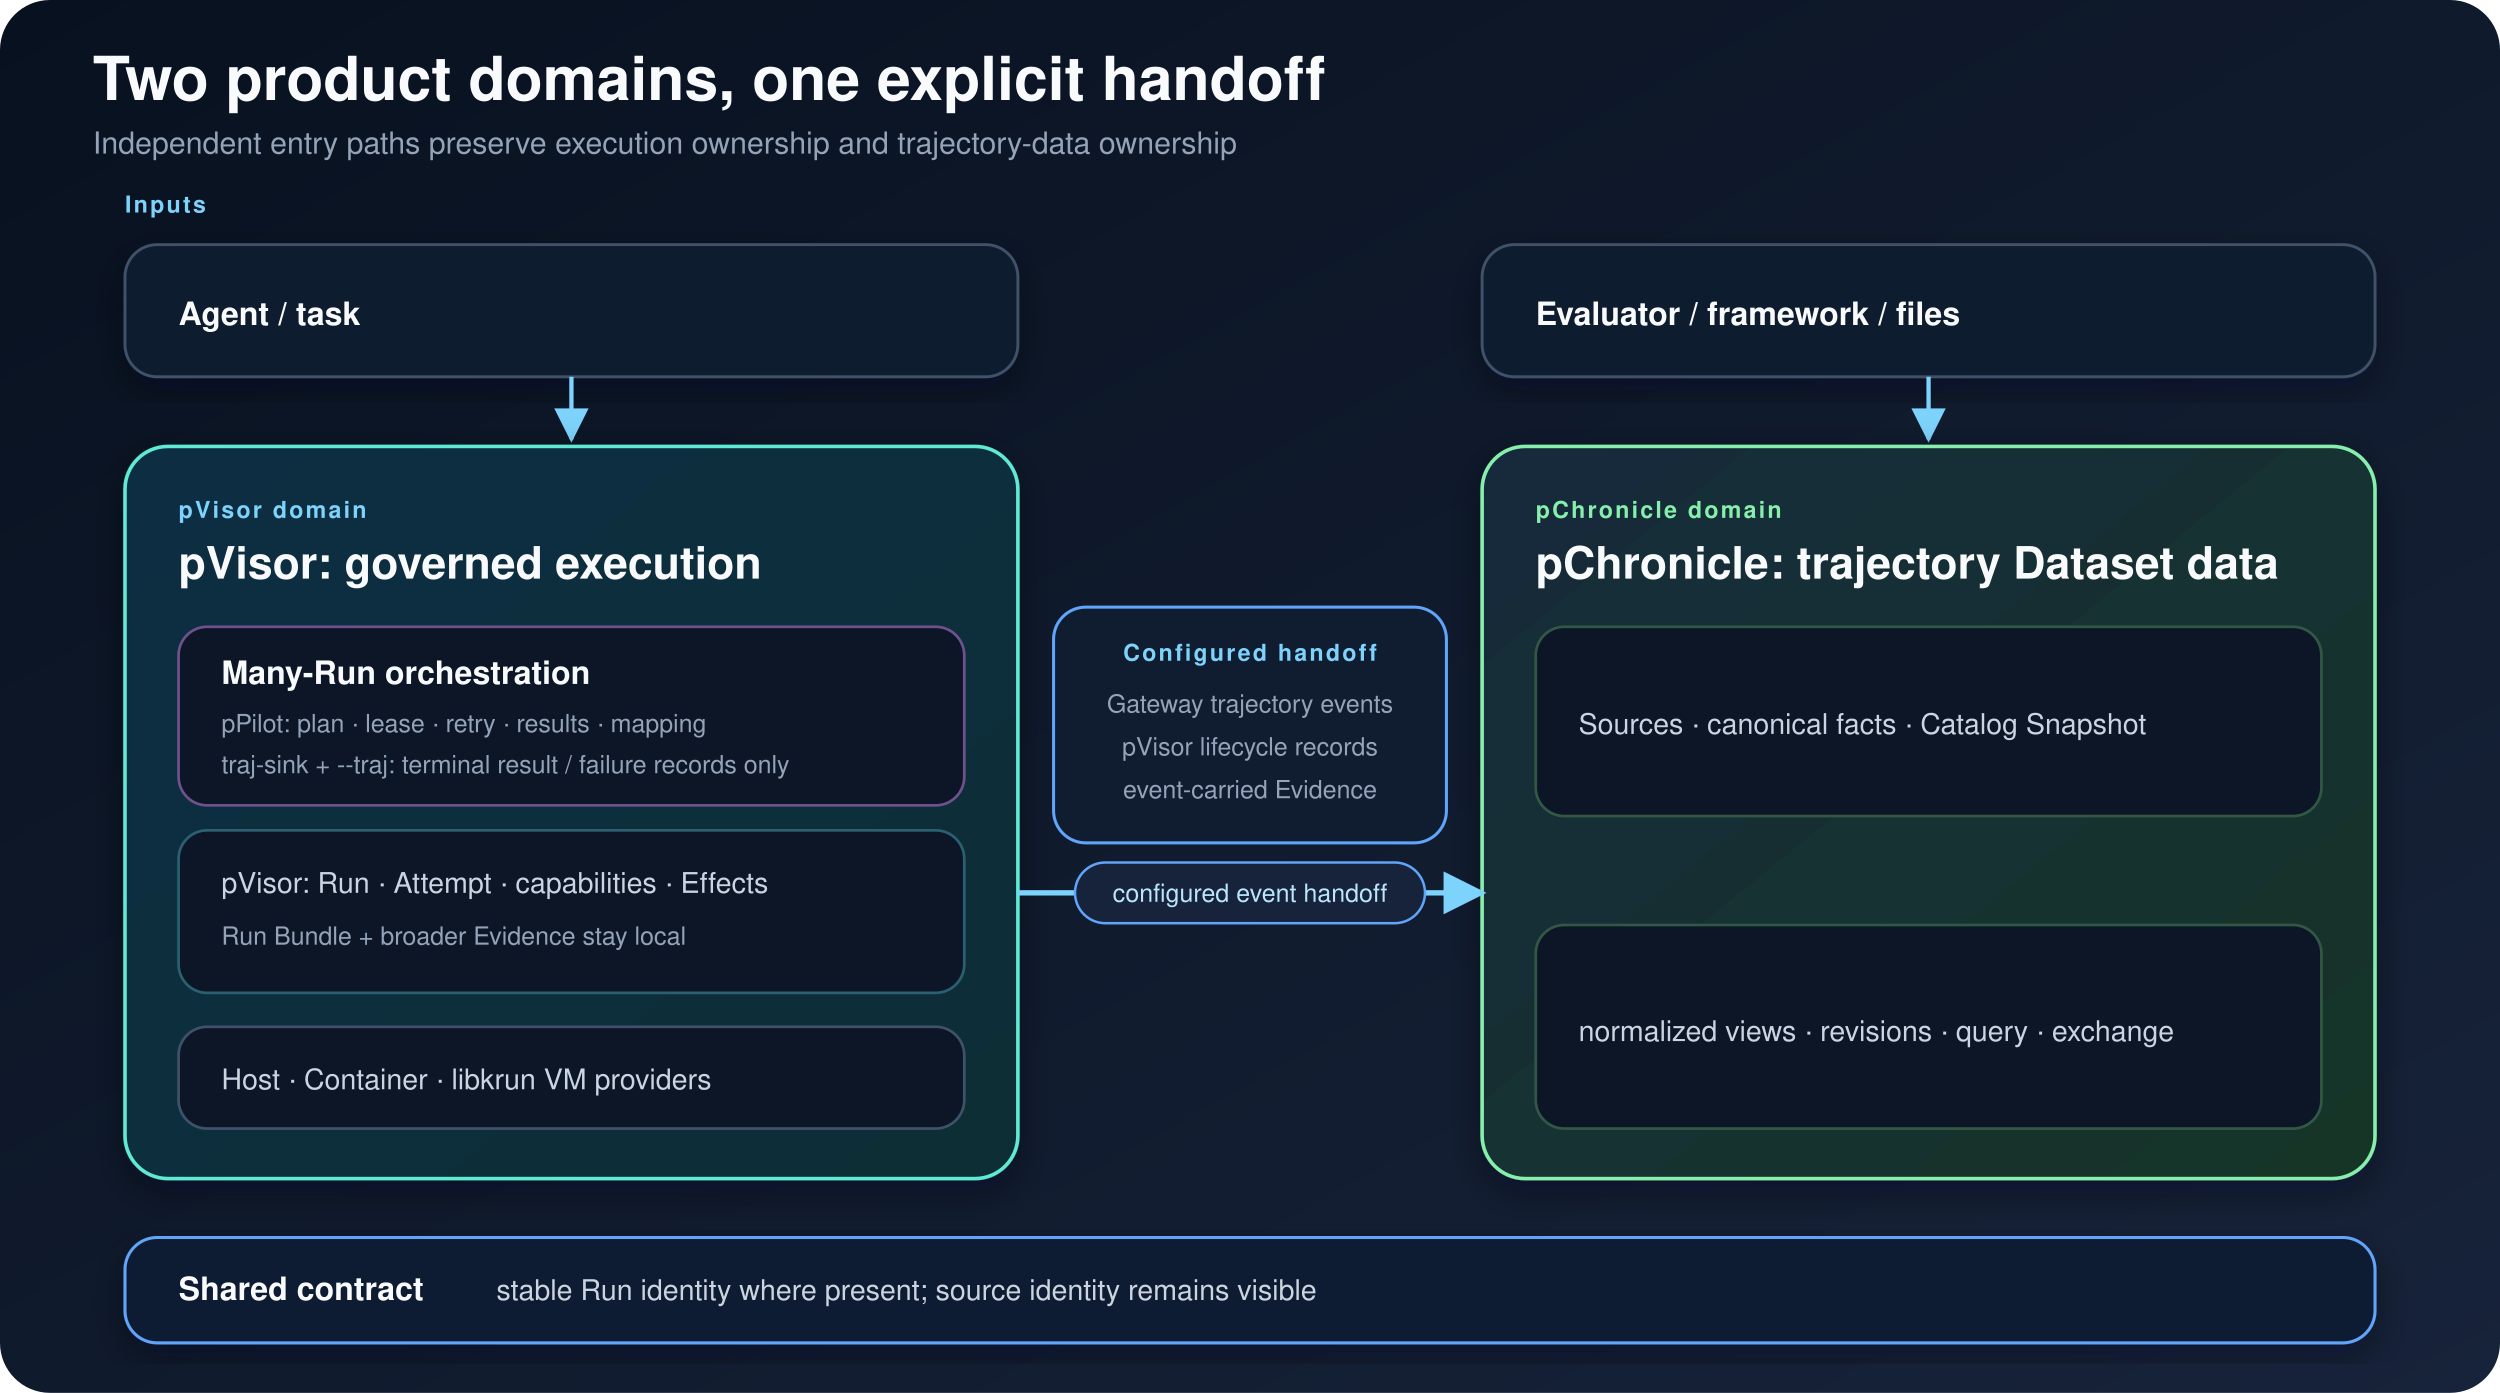
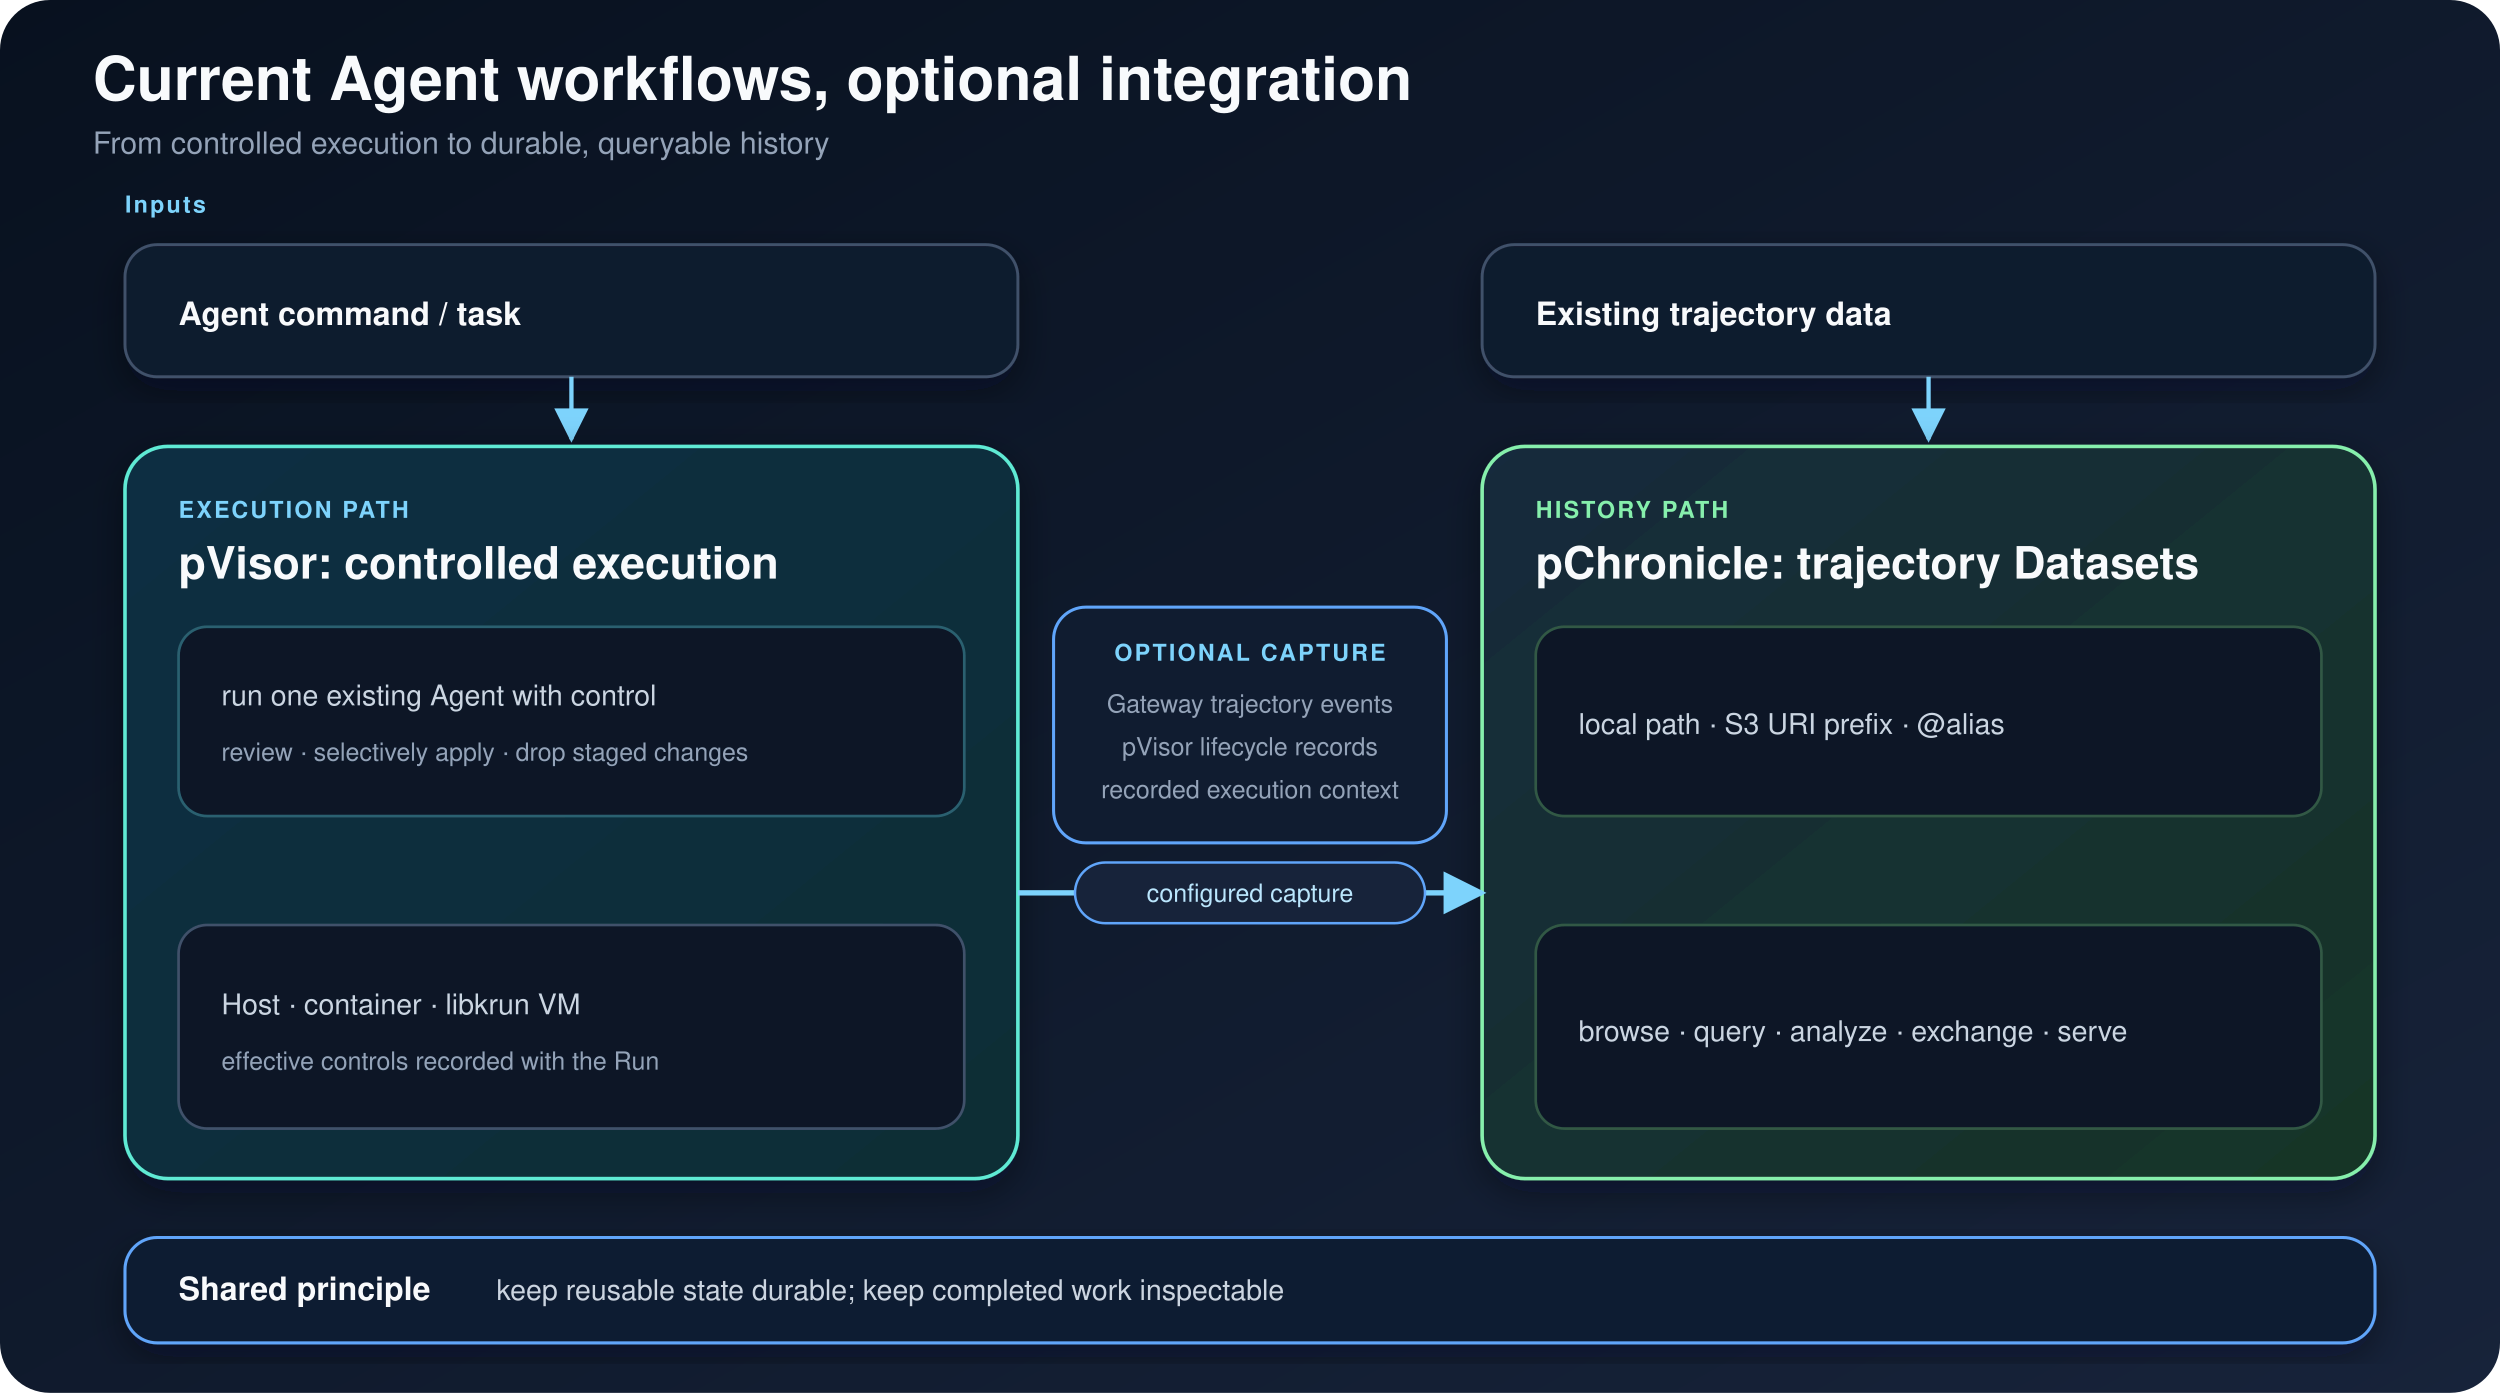
<svg xmlns="http://www.w3.org/2000/svg" width="1400" height="780" viewBox="0 0 1400 780" role="img" aria-labelledby="title desc">
  <defs>
    <linearGradient id="background" x1="0" y1="0" x2="1" y2="1">
      <stop offset="0" stop-color="#08111f" />
      <stop offset="1" stop-color="#17233a" />
    </linearGradient>
    <linearGradient id="visor-domain" x1="0" y1="0" x2="1" y2="1">
      <stop offset="0" stop-color="#102f43" />
      <stop offset="1" stop-color="#0d2d35" />
    </linearGradient>
    <linearGradient id="chronicle-domain" x1="0" y1="0" x2="1" y2="1">
      <stop offset="0" stop-color="#172b3c" />
      <stop offset="1" stop-color="#173527" />
    </linearGradient>
    <filter id="shadow" x="-20%" y="-20%" width="140%" height="140%">
      <feDropShadow dx="0" dy="7" stdDeviation="10" flood-color="#020617" flood-opacity="0.4" />
    </filter>
    <marker id="arrow" viewBox="0 0 10 10" refX="9" refY="5" markerWidth="8" markerHeight="8" orient="auto">
      <path d="M0 0L10 5L0 10z" fill="#7dd3fc" />
    </marker>
    <style>
      text { font-family: -apple-system, BlinkMacSystemFont, "Segoe UI", Helvetica, Arial, sans-serif; }
      .title { font-size: 34px; font-weight: 700; fill: #f8fafc; }
      .subtitle { font-size: 17px; fill: #94a3b8; }
      .eyebrow { font-size: 13px; font-weight: 700; letter-spacing: 1.25px; fill: #7dd3fc; }
      .domain-title { font-size: 25px; font-weight: 700; fill: #f8fafc; }
      .card-title { font-size: 18px; font-weight: 700; fill: #f8fafc; }
      .body { font-size: 16px; fill: #cbd5e1; }
      .small { font-size: 14px; fill: #94a3b8; }
      .input-card { fill: #111c2e; stroke: #40516a; stroke-width: 1.6; }
      .domain-shell { stroke-width: 2; }
      .pvisor-shell { fill: url(#visor-domain); stroke: #5eead4; }
      .chronicle-shell { fill: url(#chronicle-domain); stroke: #86efac; }
      .inner-card { fill: #0b1728; stroke: #40516a; stroke-width: 1.5; }
-       .pilot-card { stroke: #70518e; }
      .visor-card { stroke: #2b6170; }
      .chronicle-card { stroke: #315944; }
      .chronicle-accent { fill: #86efac; }
      .handoff-label { fill: #bae6fd; }
      .input-line { fill: none; stroke: #7dd3fc; stroke-width: 2.4; marker-end: url(#arrow); }
      .handoff-line { fill: none; stroke: #7dd3fc; stroke-width: 3; marker-end: url(#arrow); }
    </style>
  </defs>
  <rect width="1400" height="780" rx="28" fill="url(#background)" />
-   <text x="52" y="56" class="title">Two product domains, one explicit handoff</text>
-   <text x="52" y="86" class="subtitle">Independent entry paths preserve execution ownership and trajectory-data ownership</text>
+   <text x="52" y="56" class="title">Current Agent workflows, optional integration</text>
+   <text x="52" y="86" class="subtitle">From controlled execution to durable, queryable history</text>
  <text x="70" y="119" class="eyebrow">Inputs</text>
  <g id="agent-task-input" filter="url(#shadow)">
    <rect x="70" y="137" width="500" height="74" rx="18" class="input-card" />
-     <text x="100" y="182" class="card-title">Agent / task</text>
+     <text x="100" y="182" class="card-title">Agent command / task</text>
  </g>
  <g id="external-producer-input" filter="url(#shadow)">
    <rect x="830" y="137" width="500" height="74" rx="18" class="input-card" />
-     <text x="860" y="182" class="card-title">Evaluator / framework / files</text>
+     <text x="860" y="182" class="card-title">Existing trajectory data</text>
  </g>
  <path d="M320 211V246" class="input-line" />
  <path d="M1080 211V246" class="input-line" />
  <g id="pvisor-domain" filter="url(#shadow)">
    <rect x="70" y="250" width="500" height="410" rx="24" class="domain-shell pvisor-shell" />
-     <text x="100" y="290" class="eyebrow">pVisor domain</text>
-     <text x="100" y="324" class="domain-title">pVisor: governed execution</text>
-     <rect x="100" y="351" width="440" height="100" rx="16" class="inner-card pilot-card" />
-     <text x="124" y="383" class="card-title">Many-Run orchestration</text>
-     <text x="124" y="410" class="small">pPilot: plan · lease · retry · results · mapping</text>
-     <text x="124" y="433" class="small">traj-sink + --traj: terminal result / failure records only</text>
-     <rect x="100" y="465" width="440" height="91" rx="16" class="inner-card visor-card" />
-     <text x="124" y="500" class="body">pVisor: Run · Attempt · capabilities · Effects</text>
-     <text x="124" y="529" class="small">Run Bundle + broader Evidence stay local</text>
-     <rect x="100" y="575" width="440" height="57" rx="16" class="inner-card" />
-     <text x="124" y="610" class="body">Host · Container · libkrun VM providers</text>
+     <text x="100" y="290" class="eyebrow">EXECUTION PATH</text>
+     <text x="100" y="324" class="domain-title">pVisor: controlled execution</text>
+     <rect x="100" y="351" width="440" height="106" rx="16" class="inner-card visor-card" />
+     <text x="124" y="395" class="body">run one existing Agent with control</text>
+     <text x="124" y="426" class="small">review · selectively apply · drop staged changes</text>
+     <rect x="100" y="518" width="440" height="114" rx="16" class="inner-card" />
+     <text x="124" y="568" class="body">Host · container · libkrun VM</text>
+     <text x="124" y="599" class="small">effective controls recorded with the Run</text>
  </g>
  <g id="pchronicle-domain" filter="url(#shadow)">
    <rect x="830" y="250" width="500" height="410" rx="24" class="domain-shell chronicle-shell" />
-     <text x="860" y="290" class="eyebrow chronicle-accent">pChronicle domain</text>
-     <text x="860" y="324" class="domain-title">pChronicle: trajectory Dataset data</text>
+     <text x="860" y="290" class="eyebrow chronicle-accent">HISTORY PATH</text>
+     <text x="860" y="324" class="domain-title">pChronicle: trajectory Datasets</text>
    <rect x="860" y="351" width="440" height="106" rx="16" class="inner-card chronicle-card" />
-     <text x="884" y="411" class="body">Sources · canonical facts · Catalog Snapshot</text>
+     <text x="884" y="411" class="body">local path · S3 URI prefix · @alias</text>
    <rect x="860" y="518" width="440" height="114" rx="16" class="inner-card chronicle-card" />
-     <text x="884" y="583" class="body">normalized views · revisions · query · exchange</text>
+     <text x="884" y="583" class="body">browse · query · analyze · exchange · serve</text>
  </g>
  <g id="integration-handoff">
    <rect x="590" y="340" width="220" height="132" rx="18" fill="#101c30" stroke="#60a5fa" stroke-width="1.7" />
-     <text x="700" y="370" text-anchor="middle" class="eyebrow">Configured handoff</text>
+     <text x="700" y="370" text-anchor="middle" class="eyebrow">OPTIONAL CAPTURE</text>
    <text x="700" y="399" text-anchor="middle" class="small">Gateway trajectory events</text>
    <text x="700" y="423" text-anchor="middle" class="small">pVisor lifecycle records</text>
-     <text x="700" y="447" text-anchor="middle" class="small">event-carried Evidence</text>
+     <text x="700" y="447" text-anchor="middle" class="small">recorded execution context</text>
    <path d="M570 500H830" class="handoff-line" />
    <rect x="602" y="483" width="196" height="34" rx="17" fill="#17233a" stroke="#60a5fa" stroke-width="1.4" />
-     <text x="700" y="505" text-anchor="middle" class="small handoff-label">configured event handoff</text>
+     <text x="700" y="505" text-anchor="middle" class="small handoff-label">configured capture</text>
  </g>
  <g id="shared-contract" filter="url(#shadow)">
    <rect x="70" y="693" width="1260" height="59" rx="18" fill="#101c30" stroke="#60a5fa" stroke-width="1.7" />
-     <text x="100" y="728" class="card-title">Shared contract</text>
-     <text x="278" y="728" class="body">stable Run identity where present; source identity remains visible</text>
+     <text x="100" y="728" class="card-title">Shared principle</text>
+     <text x="278" y="728" class="body">keep reusable state durable; keep completed work inspectable</text>
  </g>
</svg>
